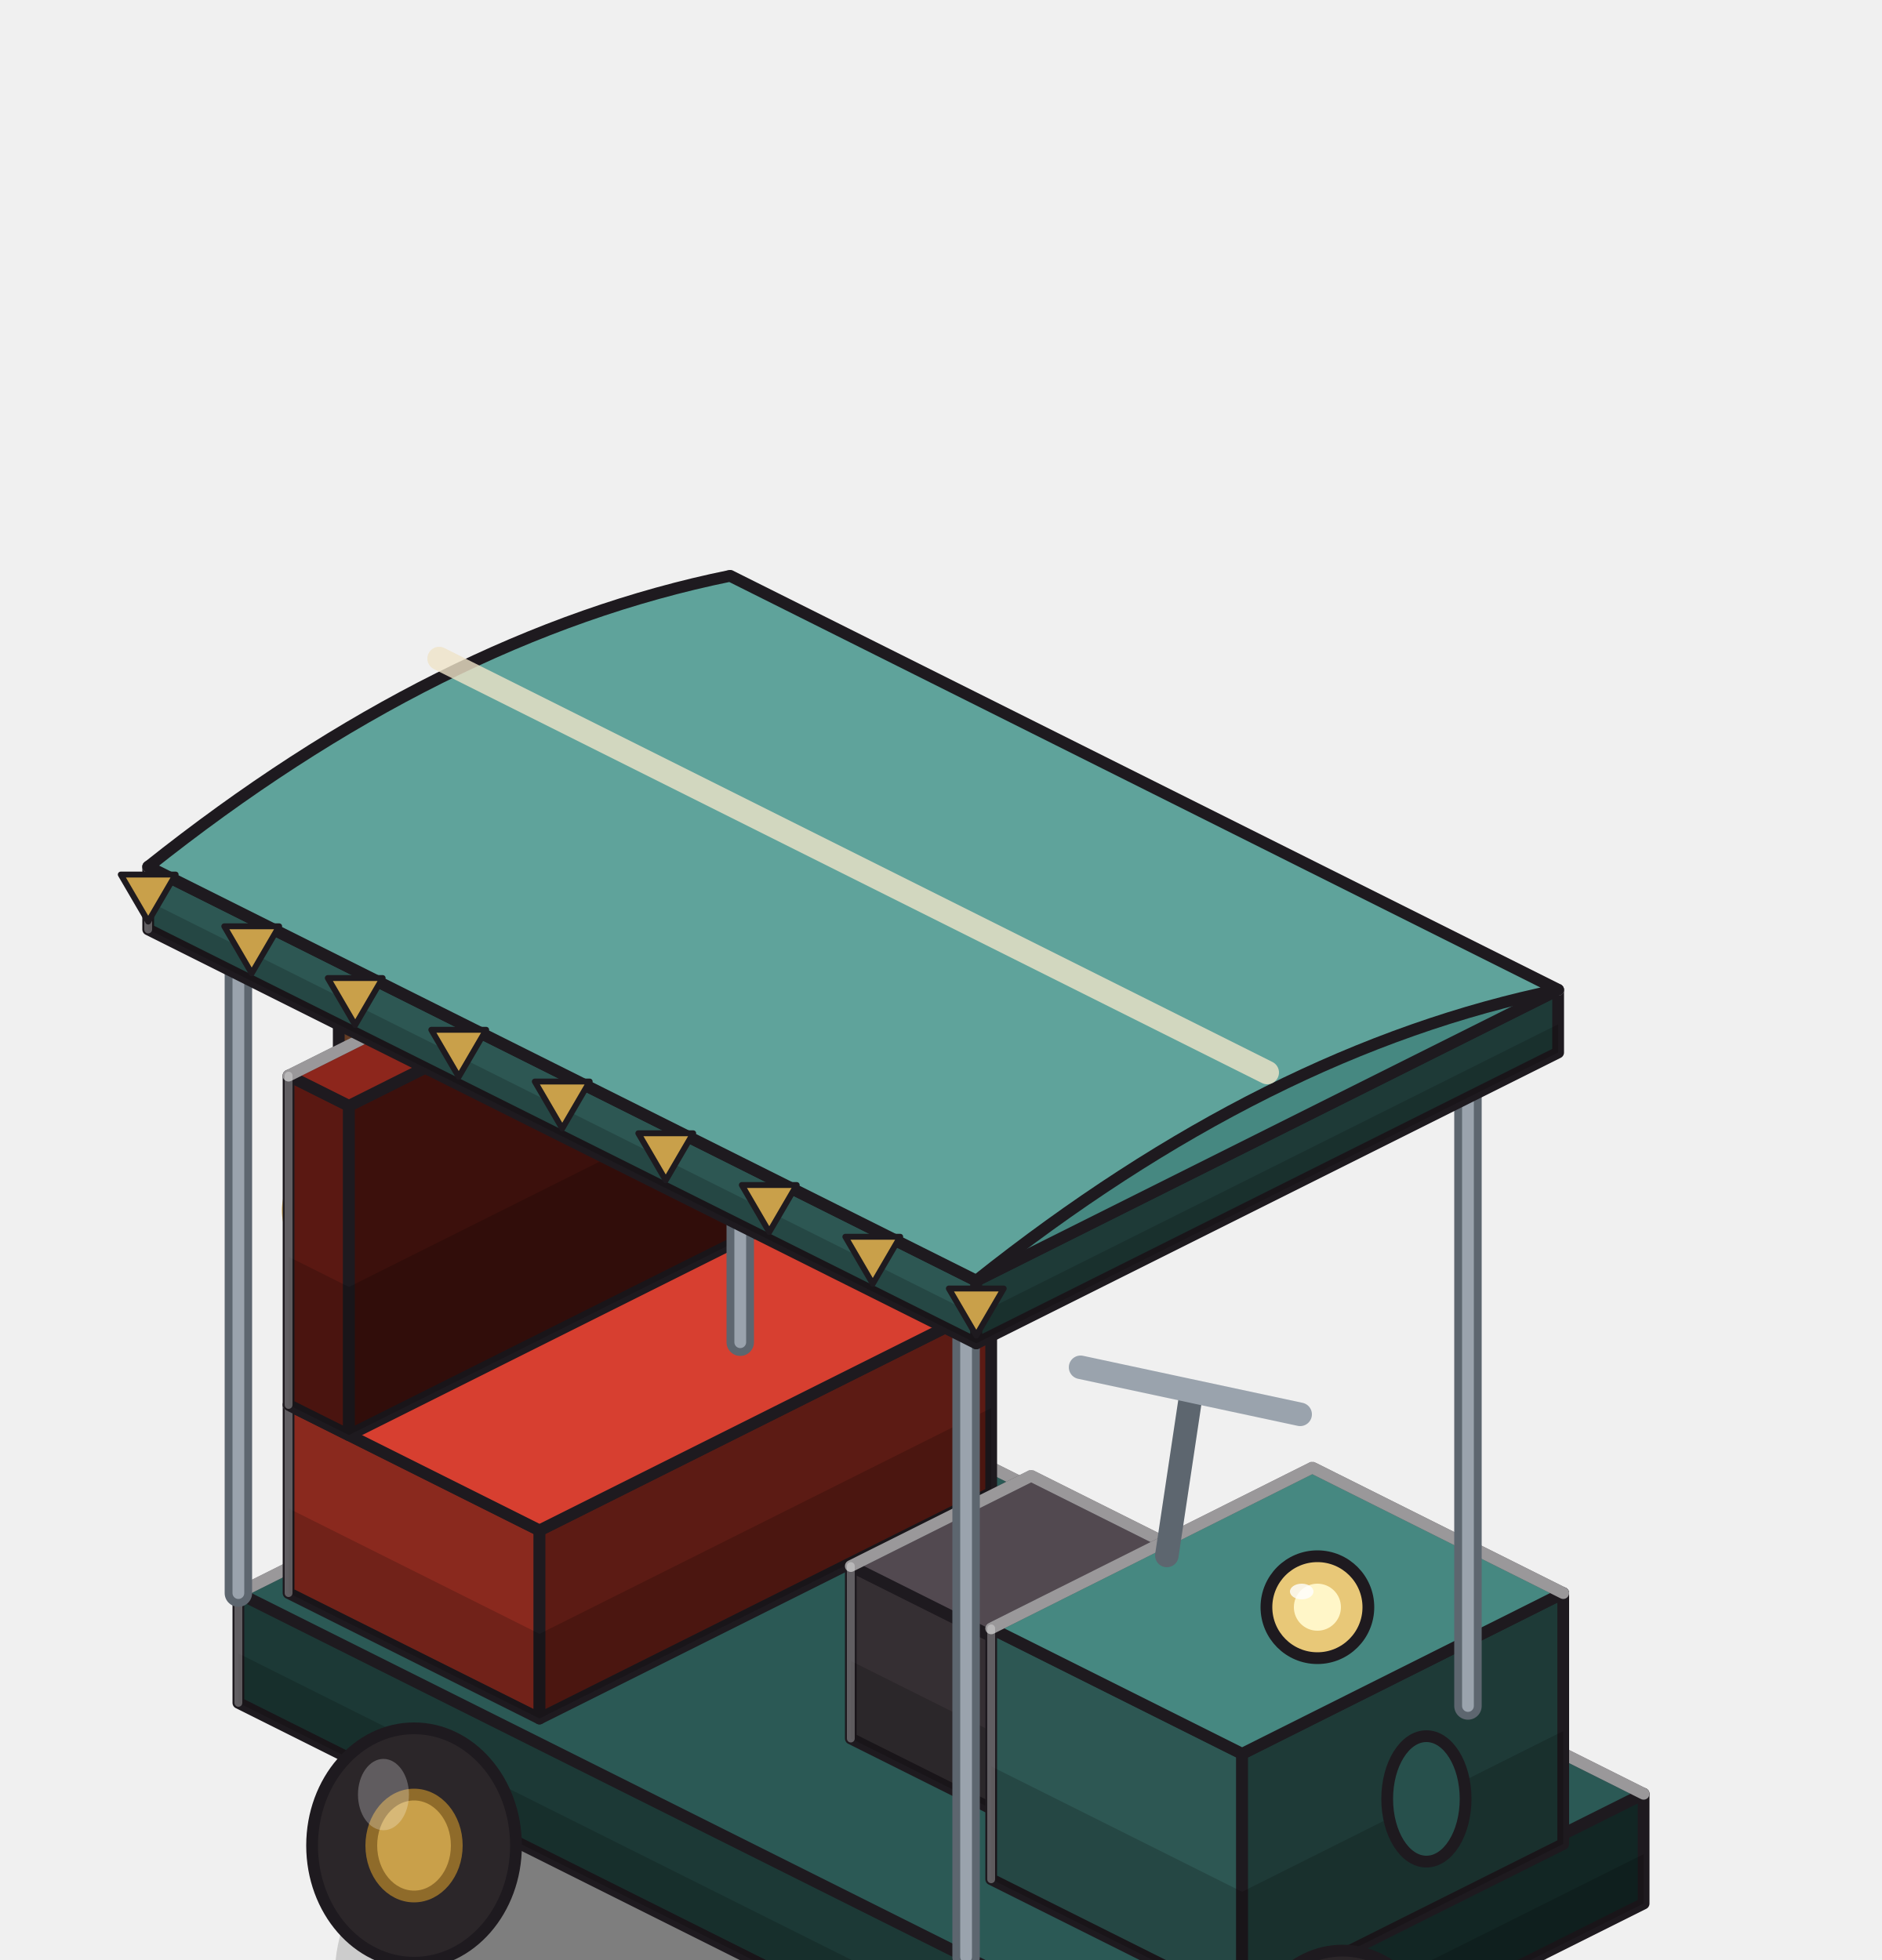
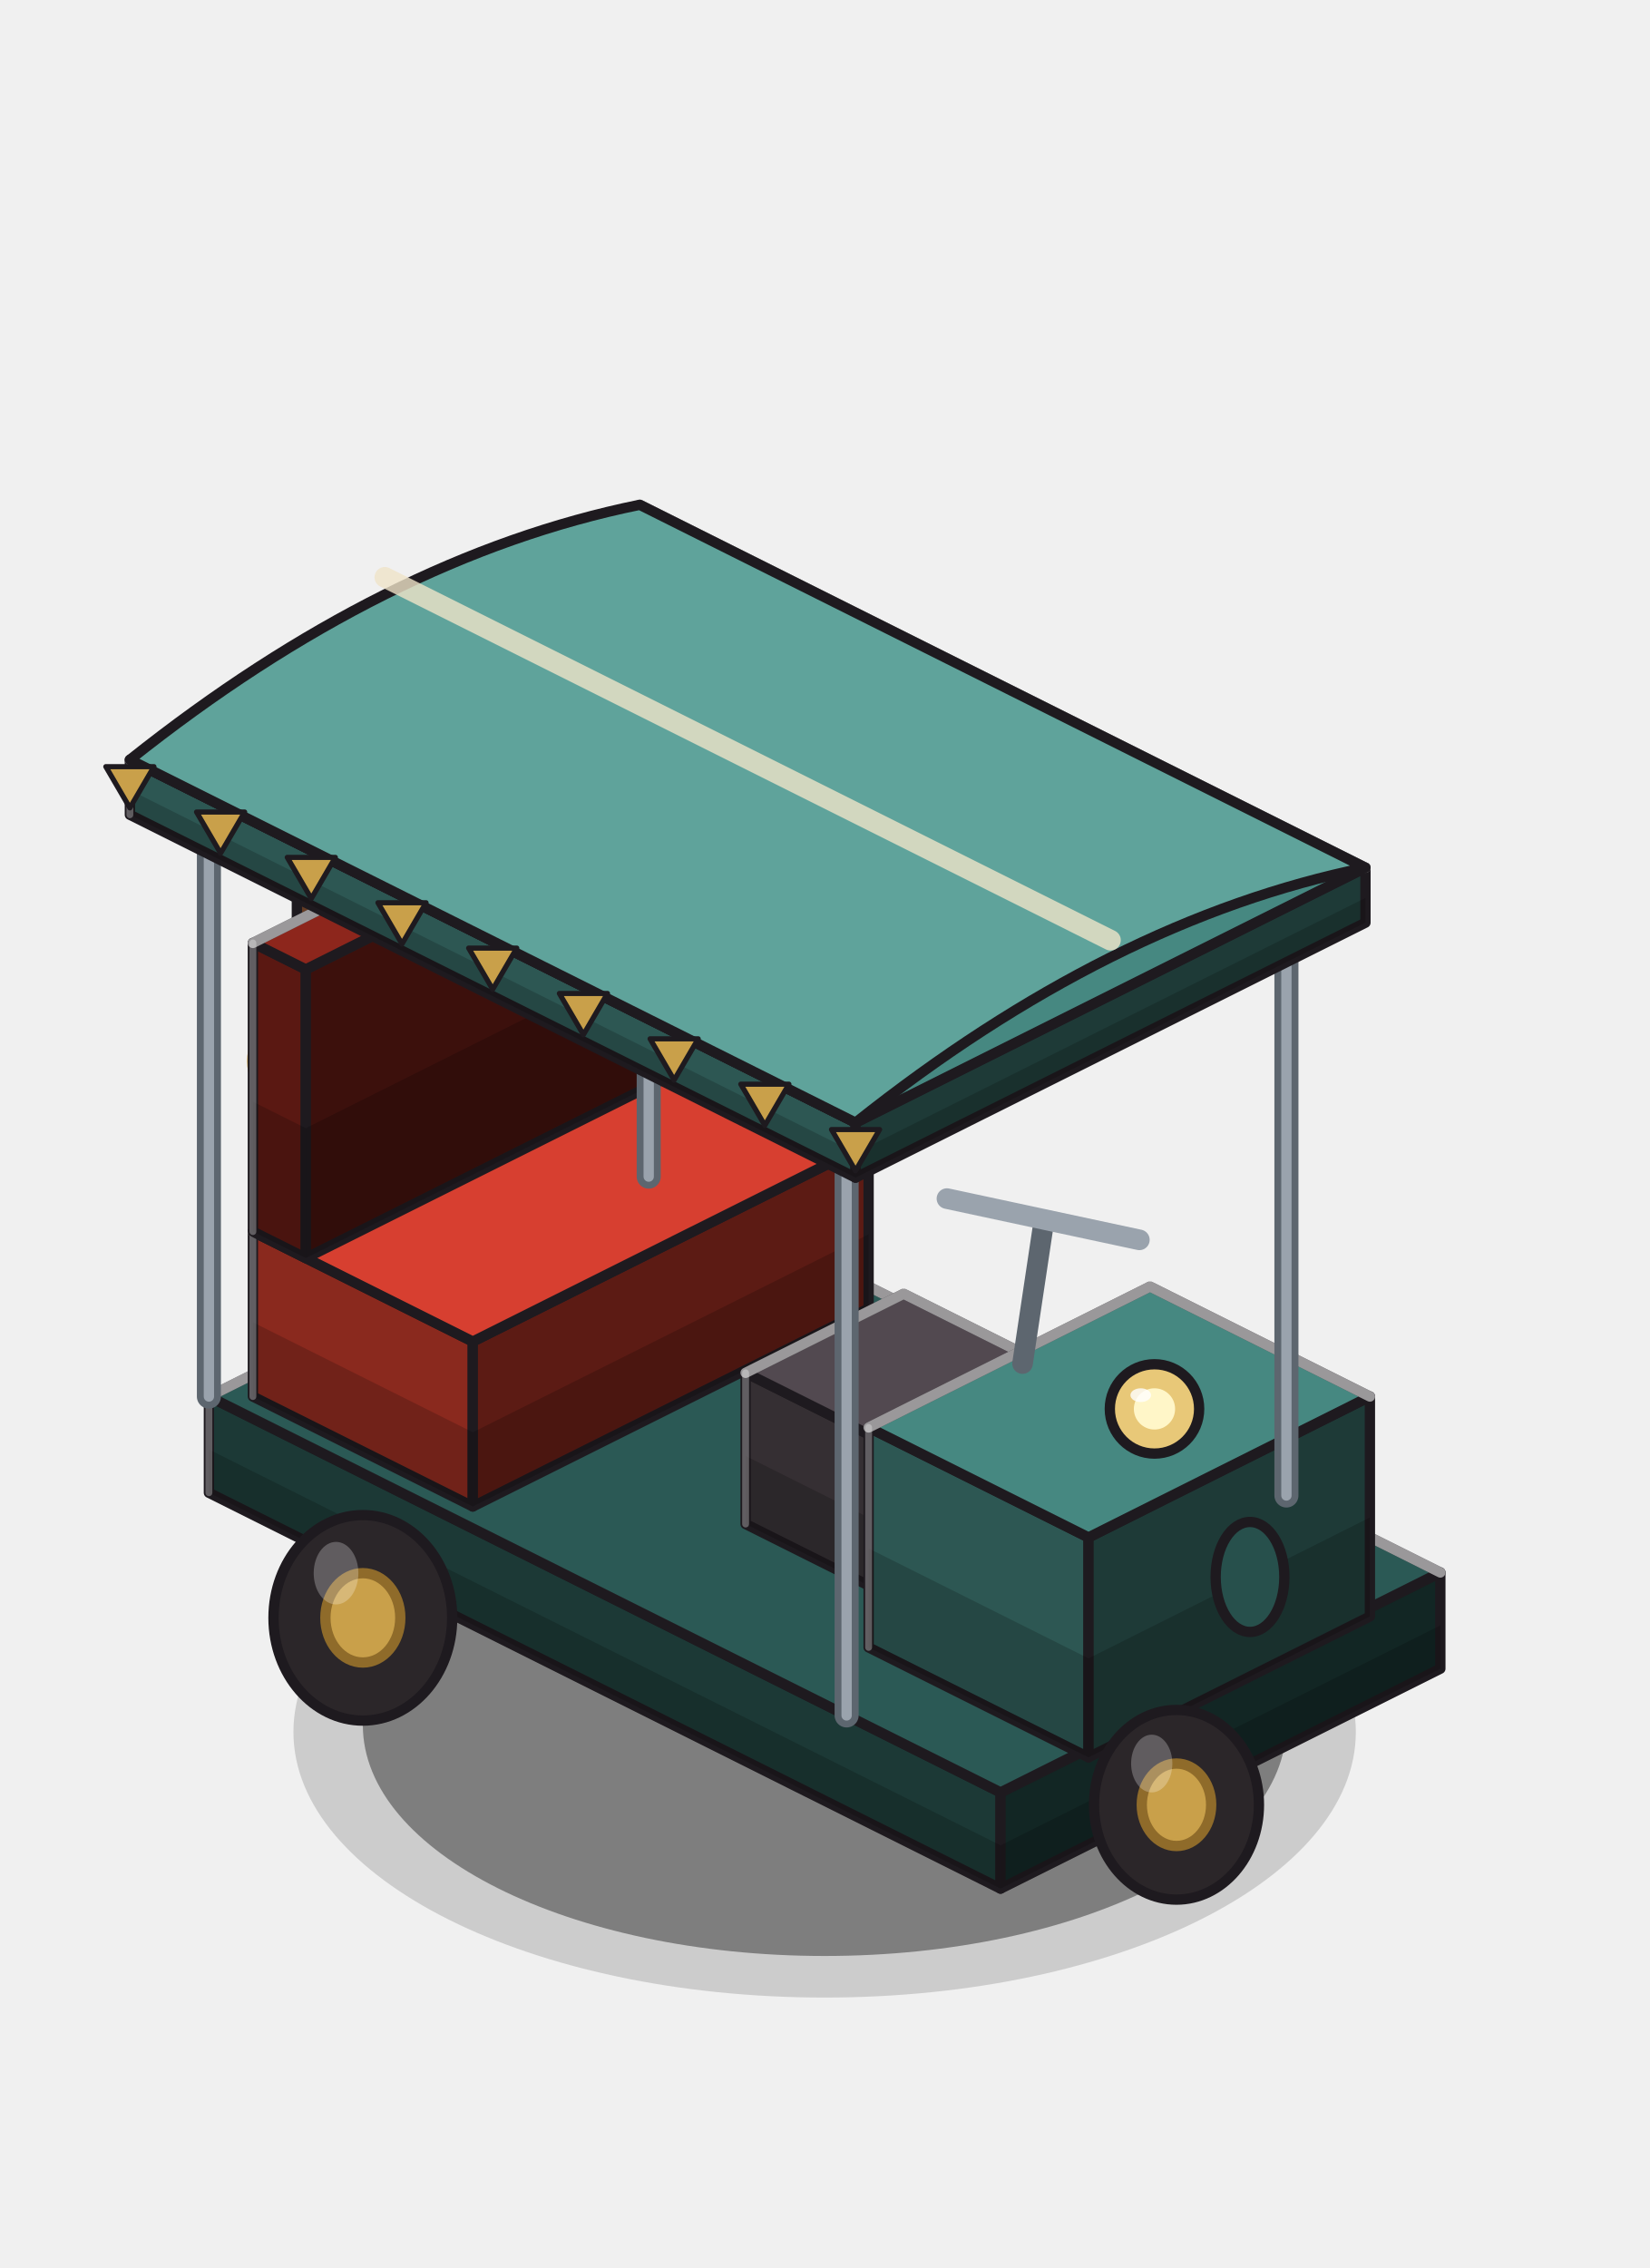
- <svg xmlns="http://www.w3.org/2000/svg" width="480" height="500" viewBox="0 0 480 500">
+ <svg xmlns="http://www.w3.org/2000/svg" width="480" height="660" viewBox="0 0 480 660">
  <ellipse cx="240.0" cy="504.0" rx="154.6" ry="77.3" fill="#000000" opacity="0.152" />
  <ellipse cx="240.0" cy="502.0" rx="134.4" ry="67.2" fill="#000000" opacity="0.38" />
  <ellipse cx="233.6" cy="406.8" rx="26.0" ry="29.9" fill="#2B2629" stroke="#1E1A1F" stroke-width="3" />
  <ellipse cx="233.6" cy="406.8" rx="10.9" ry="13.0" fill="#C9A04A" stroke="#8F6B2A" stroke-width="3" />
  <ellipse cx="225.8" cy="393.8" rx="6.5" ry="9.1" fill="#FFFFFF" opacity="0.25" />
  <defs>
-     <linearGradient id="g1571" x1="0" x2="1">
+     <linearGradient id="g2031" x1="0" x2="1">
      <stop offset="0" stop-color="#5C3721" />
      <stop offset="0.45" stop-color="#B56D41" />
      <stop offset="1" stop-color="#643C24" />
    </linearGradient>
  </defs>
-   <path d="M86.4,246.0 L86.4,376.0 A25.6,12.8 0 0,0 137.6,376.0 L137.6,246.0 A25.6,12.8 0 0,0 86.4,246.0 Z" fill="url(#g1571)" stroke="#1E1A1F" stroke-width="3" stroke-linejoin="round" />
+   <path d="M86.4,246.0 L86.4,376.0 A25.6,12.8 0 0,0 137.6,376.0 L137.6,246.0 A25.6,12.8 0 0,0 86.4,246.0 Z" fill="url(#g2031)" stroke="#1E1A1F" stroke-width="3" stroke-linejoin="round" />
  <ellipse cx="112.0" cy="246.0" rx="25.6" ry="12.8" fill="#C17446" stroke="#1E1A1F" stroke-width="3" />
  <polyline points="96.1,252.0 96.1,366.0" fill="none" stroke="#FFFFFF" stroke-width="4.096" stroke-linecap="round" opacity="0.45" />
  <path d="M86.4,376.0 A25.6,12.8 0 0,0 137.6,376.0 L137.6,337.0 A25.6,12.8 0 0,1 86.4,337.0 Z" fill="#000000" opacity="0.22" />
  <polyline points="112.0,242.0 112.0,202.0" fill="none" stroke="#5D666F" stroke-width="12" stroke-linecap="round" stroke-linejoin="round" />
  <polyline points="112.0,242.0 112.0,202.0" fill="none" stroke="#9AA3AD" stroke-width="7" stroke-linecap="round" stroke-linejoin="round" />
  <ellipse cx="112.0" cy="202.0" rx="9.0" ry="4.0" fill="#2B2629" stroke="#1E1A1F" stroke-width="2" />
  <ellipse cx="86.4" cy="308.8" rx="9.0" ry="9.0" fill="#EFE3C8" stroke="#8F6B2A" stroke-width="3" />
  <ellipse cx="86.4" cy="308.8" rx="13.0" ry="13.0" fill="none" stroke="#C9A04A" stroke-width="3" />
  <polyline points="86.4,308.8 90.7,303.6" fill="none" stroke="#C0392B" stroke-width="2.5" stroke-linecap="round" stroke-linejoin="round" />
  <ellipse cx="86.4" cy="308.8" rx="2.0" ry="2.0" fill="#1E1A1F" stroke="#1E1A1F" stroke-width="1" />
  <polygon points="60.8,434.4 291.2,549.6 291.2,521.6 60.8,406.4" fill="#1C3936" stroke="#1E1A1F" stroke-width="3" stroke-linejoin="round" />
  <polygon points="291.2,549.6 419.2,485.6 419.2,457.6 291.2,521.6" fill="#122624" stroke="#1E1A1F" stroke-width="3" stroke-linejoin="round" />
  <polygon points="188.8,342.4 419.2,457.6 291.2,521.6 60.8,406.4" fill="#2B5955" stroke="#1E1A1F" stroke-width="3" stroke-linejoin="round" />
  <polygon points="60.8,434.4 291.2,549.6 291.2,537.0 60.8,421.8" fill="#000000" stroke="none" stroke-width="0" stroke-linejoin="round" opacity="0.18" />
  <polygon points="291.2,549.6 419.2,485.6 419.2,473.0 291.2,537.0" fill="#000000" stroke="none" stroke-width="0" stroke-linejoin="round" opacity="0.18" />
  <polyline points="60.8,406.4 188.8,342.4 419.2,457.6" fill="none" stroke="#FFFFFF" stroke-width="3" stroke-linecap="round" opacity="0.55" />
  <polyline points="60.8,406.4 60.8,434.4" fill="none" stroke="#FFFFFF" stroke-width="2" stroke-linecap="round" opacity="0.3" />
  <polygon points="73.6,406.4 137.6,438.4 137.6,390.4 73.6,358.4" fill="#8A291E" stroke="#1E1A1F" stroke-width="3" stroke-linejoin="round" />
  <polygon points="137.6,438.4 252.8,380.8 252.8,332.8 137.6,390.4" fill="#5C1B14" stroke="#1E1A1F" stroke-width="3" stroke-linejoin="round" />
  <polygon points="188.8,300.8 252.8,332.8 137.6,390.4 73.6,358.4" fill="#D73F30" stroke="#1E1A1F" stroke-width="3" stroke-linejoin="round" />
  <polygon points="73.6,406.4 137.6,438.4 137.6,416.8 73.6,384.8" fill="#000000" stroke="none" stroke-width="0" stroke-linejoin="round" opacity="0.18" />
  <polygon points="137.6,438.4 252.8,380.8 252.8,359.2 137.6,416.8" fill="#000000" stroke="none" stroke-width="0" stroke-linejoin="round" opacity="0.18" />
  <polyline points="73.6,358.4 188.8,300.8 252.8,332.8" fill="none" stroke="#FFFFFF" stroke-width="3" stroke-linecap="round" opacity="0.55" />
  <polyline points="73.6,358.4 73.6,406.4" fill="none" stroke="#FFFFFF" stroke-width="2" stroke-linecap="round" opacity="0.3" />
  <polygon points="73.6,358.4 89.0,366.1 89.0,282.1 73.6,274.4" fill="#5A1812" stroke="#1E1A1F" stroke-width="3" stroke-linejoin="round" />
  <polygon points="89.0,366.1 204.2,308.5 204.2,224.5 89.0,282.1" fill="#3C100C" stroke="#1E1A1F" stroke-width="3" stroke-linejoin="round" />
  <polygon points="188.8,216.8 204.2,224.5 89.0,282.1 73.6,274.4" fill="#8D261C" stroke="#1E1A1F" stroke-width="3" stroke-linejoin="round" />
  <polygon points="73.6,358.4 89.0,366.1 89.0,328.3 73.6,320.6" fill="#000000" stroke="none" stroke-width="0" stroke-linejoin="round" opacity="0.18" />
  <polygon points="89.0,366.1 204.2,308.5 204.2,270.7 89.0,328.3" fill="#000000" stroke="none" stroke-width="0" stroke-linejoin="round" opacity="0.18" />
  <polyline points="73.6,274.4 188.8,216.8 204.2,224.5" fill="none" stroke="#FFFFFF" stroke-width="3" stroke-linecap="round" opacity="0.55" />
  <polyline points="73.6,274.4 73.6,358.4" fill="none" stroke="#FFFFFF" stroke-width="2" stroke-linecap="round" opacity="0.3" />
  <polygon points="217.0,443.5 255.4,462.7 255.4,418.7 217.0,399.5" fill="#352F33" stroke="#1E1A1F" stroke-width="3" stroke-linejoin="round" />
  <polygon points="255.4,462.7 301.4,439.7 301.4,395.7 255.4,418.7" fill="#231F22" stroke="#1E1A1F" stroke-width="3" stroke-linejoin="round" />
  <polygon points="263.0,376.5 301.4,395.7 255.4,418.7 217.0,399.5" fill="#524950" stroke="#1E1A1F" stroke-width="3" stroke-linejoin="round" />
  <polygon points="217.0,443.5 255.4,462.7 255.4,442.9 217.0,423.7" fill="#000000" stroke="none" stroke-width="0" stroke-linejoin="round" opacity="0.18" />
  <polygon points="255.4,462.7 301.4,439.7 301.4,419.9 255.4,442.9" fill="#000000" stroke="none" stroke-width="0" stroke-linejoin="round" opacity="0.18" />
  <polyline points="217.0,399.5 263.0,376.5 301.4,395.7" fill="none" stroke="#FFFFFF" stroke-width="3" stroke-linecap="round" opacity="0.55" />
  <polyline points="217.0,399.5 217.0,443.5" fill="none" stroke="#FFFFFF" stroke-width="2" stroke-linecap="round" opacity="0.3" />
  <polygon points="252.8,479.4 316.8,511.4 316.8,447.4 252.8,415.4" fill="#2D5753" stroke="#1E1A1F" stroke-width="3" stroke-linejoin="round" />
  <polygon points="316.8,511.4 398.7,470.4 398.7,406.4 316.8,447.4" fill="#1E3A37" stroke="#1E1A1F" stroke-width="3" stroke-linejoin="round" />
  <polygon points="334.7,374.4 398.7,406.4 316.8,447.4 252.8,415.4" fill="#468881" stroke="#1E1A1F" stroke-width="3" stroke-linejoin="round" />
  <polygon points="252.8,479.4 316.8,511.4 316.8,482.6 252.8,450.6" fill="#000000" stroke="none" stroke-width="0" stroke-linejoin="round" opacity="0.18" />
  <polygon points="316.8,511.4 398.7,470.4 398.7,441.6 316.8,482.6" fill="#000000" stroke="none" stroke-width="0" stroke-linejoin="round" opacity="0.18" />
  <polyline points="252.8,415.4 334.7,374.4 398.7,406.4" fill="none" stroke="#FFFFFF" stroke-width="3" stroke-linecap="round" opacity="0.55" />
  <polyline points="252.8,415.4 252.8,479.4" fill="none" stroke="#FFFFFF" stroke-width="2" stroke-linecap="round" opacity="0.3" />
  <ellipse cx="363.8" cy="458.9" rx="10.0" ry="16.0" fill="#27504C" stroke="#1E1A1F" stroke-width="3" />
  <ellipse cx="336.0" cy="410.0" rx="13.0" ry="13.0" fill="#E8C878" stroke="#1E1A1F" stroke-width="3" />
  <ellipse cx="336.0" cy="410.0" rx="6.0" ry="6.0" fill="#FFF6C8" stroke="none" stroke-width="0" />
  <ellipse cx="332.0" cy="406.0" rx="3.0" ry="2.0" fill="#FFFFFF" opacity="0.8" />
  <polyline points="297.6,396.8 303.6,356.8" fill="none" stroke="#5D666F" stroke-width="6" stroke-linecap="round" stroke-linejoin="round" />
  <polyline points="275.6,348.8 331.6,360.8" fill="none" stroke="#9AA3AD" stroke-width="6" stroke-linecap="round" stroke-linejoin="round" />
  <ellipse cx="105.6" cy="470.8" rx="26.0" ry="29.9" fill="#2B2629" stroke="#1E1A1F" stroke-width="3" />
  <ellipse cx="105.6" cy="470.8" rx="10.9" ry="13.0" fill="#C9A04A" stroke="#8F6B2A" stroke-width="3" />
  <ellipse cx="97.8" cy="457.8" rx="6.5" ry="9.1" fill="#FFFFFF" opacity="0.25" />
  <ellipse cx="342.4" cy="525.2" rx="24.0" ry="27.6" fill="#2B2629" stroke="#1E1A1F" stroke-width="3" />
  <ellipse cx="342.4" cy="525.2" rx="10.1" ry="12.0" fill="#C9A04A" stroke="#8F6B2A" stroke-width="3" />
  <ellipse cx="335.2" cy="513.2" rx="6.0" ry="8.4" fill="#FFFFFF" opacity="0.25" />
  <polyline points="188.8,342.4 188.8,174.4" fill="none" stroke="#5D666F" stroke-width="7" stroke-linecap="round" stroke-linejoin="round" />
  <polyline points="188.8,342.4 188.8,174.4" fill="none" stroke="#9AA3AD" stroke-width="3" stroke-linecap="round" stroke-linejoin="round" />
  <polyline points="374.4,435.2 374.4,267.2" fill="none" stroke="#5D666F" stroke-width="7" stroke-linecap="round" stroke-linejoin="round" />
  <polyline points="374.4,435.2 374.4,267.2" fill="none" stroke="#9AA3AD" stroke-width="3" stroke-linecap="round" stroke-linejoin="round" />
  <polyline points="246.4,499.2 246.4,331.2" fill="none" stroke="#5D666F" stroke-width="7" stroke-linecap="round" stroke-linejoin="round" />
  <polyline points="246.4,499.2 246.4,331.2" fill="none" stroke="#9AA3AD" stroke-width="3" stroke-linecap="round" stroke-linejoin="round" />
  <polyline points="60.8,406.4 60.8,238.4" fill="none" stroke="#5D666F" stroke-width="7" stroke-linecap="round" stroke-linejoin="round" />
  <polyline points="60.8,406.4 60.8,238.4" fill="none" stroke="#9AA3AD" stroke-width="3" stroke-linecap="round" stroke-linejoin="round" />
  <polygon points="37.8,237.1 249.0,342.7 249.0,326.7 37.8,221.1" fill="#2D5753" stroke="#1E1A1F" stroke-width="3" stroke-linejoin="round" />
  <polygon points="249.0,342.7 397.4,268.5 397.4,252.5 249.0,326.7" fill="#1E3A37" stroke="#1E1A1F" stroke-width="3" stroke-linejoin="round" />
  <polygon points="186.2,146.9 397.4,252.5 249.0,326.7 37.8,221.1" fill="#468881" stroke="#1E1A1F" stroke-width="3" stroke-linejoin="round" />
  <polygon points="37.8,237.1 249.0,342.7 249.0,335.5 37.8,229.9" fill="#000000" stroke="none" stroke-width="0" stroke-linejoin="round" opacity="0.18" />
  <polygon points="249.0,342.7 397.4,268.5 397.4,261.3 249.0,335.5" fill="#000000" stroke="none" stroke-width="0" stroke-linejoin="round" opacity="0.18" />
  <polyline points="37.8,221.1 186.2,146.9 397.4,252.5" fill="none" stroke="#FFFFFF" stroke-width="3" stroke-linecap="round" opacity="0.55" />
  <polyline points="37.8,221.1 37.8,237.1" fill="none" stroke="#FFFFFF" stroke-width="2" stroke-linecap="round" opacity="0.3" />
  <path d="M37.8,221.1 Q112.0,162.0 186.2,146.9 L397.4,252.5 Q323.2,267.6 249.0,326.7 Z" fill="#5FA39B" stroke="#1E1A1F" stroke-width="3" stroke-linejoin="round" />
  <polyline points="112.0,168.0 323.2,273.6" fill="none" stroke="#EFE3C8" stroke-width="6" stroke-linecap="round" opacity="0.8" />
  <polygon points="242.0,328.7 256.0,328.7 249.0,340.7" fill="#C9A04A" stroke="#1E1A1F" stroke-width="1.5" stroke-linejoin="round" />
  <polygon points="215.6,315.5 229.6,315.5 222.6,327.5" fill="#C9A04A" stroke="#1E1A1F" stroke-width="1.5" stroke-linejoin="round" />
  <polygon points="189.2,302.3 203.2,302.3 196.2,314.3" fill="#C9A04A" stroke="#1E1A1F" stroke-width="1.5" stroke-linejoin="round" />
  <polygon points="162.8,289.1 176.8,289.1 169.8,301.1" fill="#C9A04A" stroke="#1E1A1F" stroke-width="1.5" stroke-linejoin="round" />
  <polygon points="136.4,275.9 150.4,275.9 143.4,287.9" fill="#C9A04A" stroke="#1E1A1F" stroke-width="1.5" stroke-linejoin="round" />
  <polygon points="110.0,262.7 124.0,262.7 117.0,274.7" fill="#C9A04A" stroke="#1E1A1F" stroke-width="1.5" stroke-linejoin="round" />
  <polygon points="83.6,249.5 97.6,249.5 90.6,261.5" fill="#C9A04A" stroke="#1E1A1F" stroke-width="1.5" stroke-linejoin="round" />
  <polygon points="57.2,236.3 71.2,236.3 64.2,248.3" fill="#C9A04A" stroke="#1E1A1F" stroke-width="1.5" stroke-linejoin="round" />
  <polygon points="30.8,223.1 44.8,223.1 37.8,235.1" fill="#C9A04A" stroke="#1E1A1F" stroke-width="1.5" stroke-linejoin="round" />
</svg>
